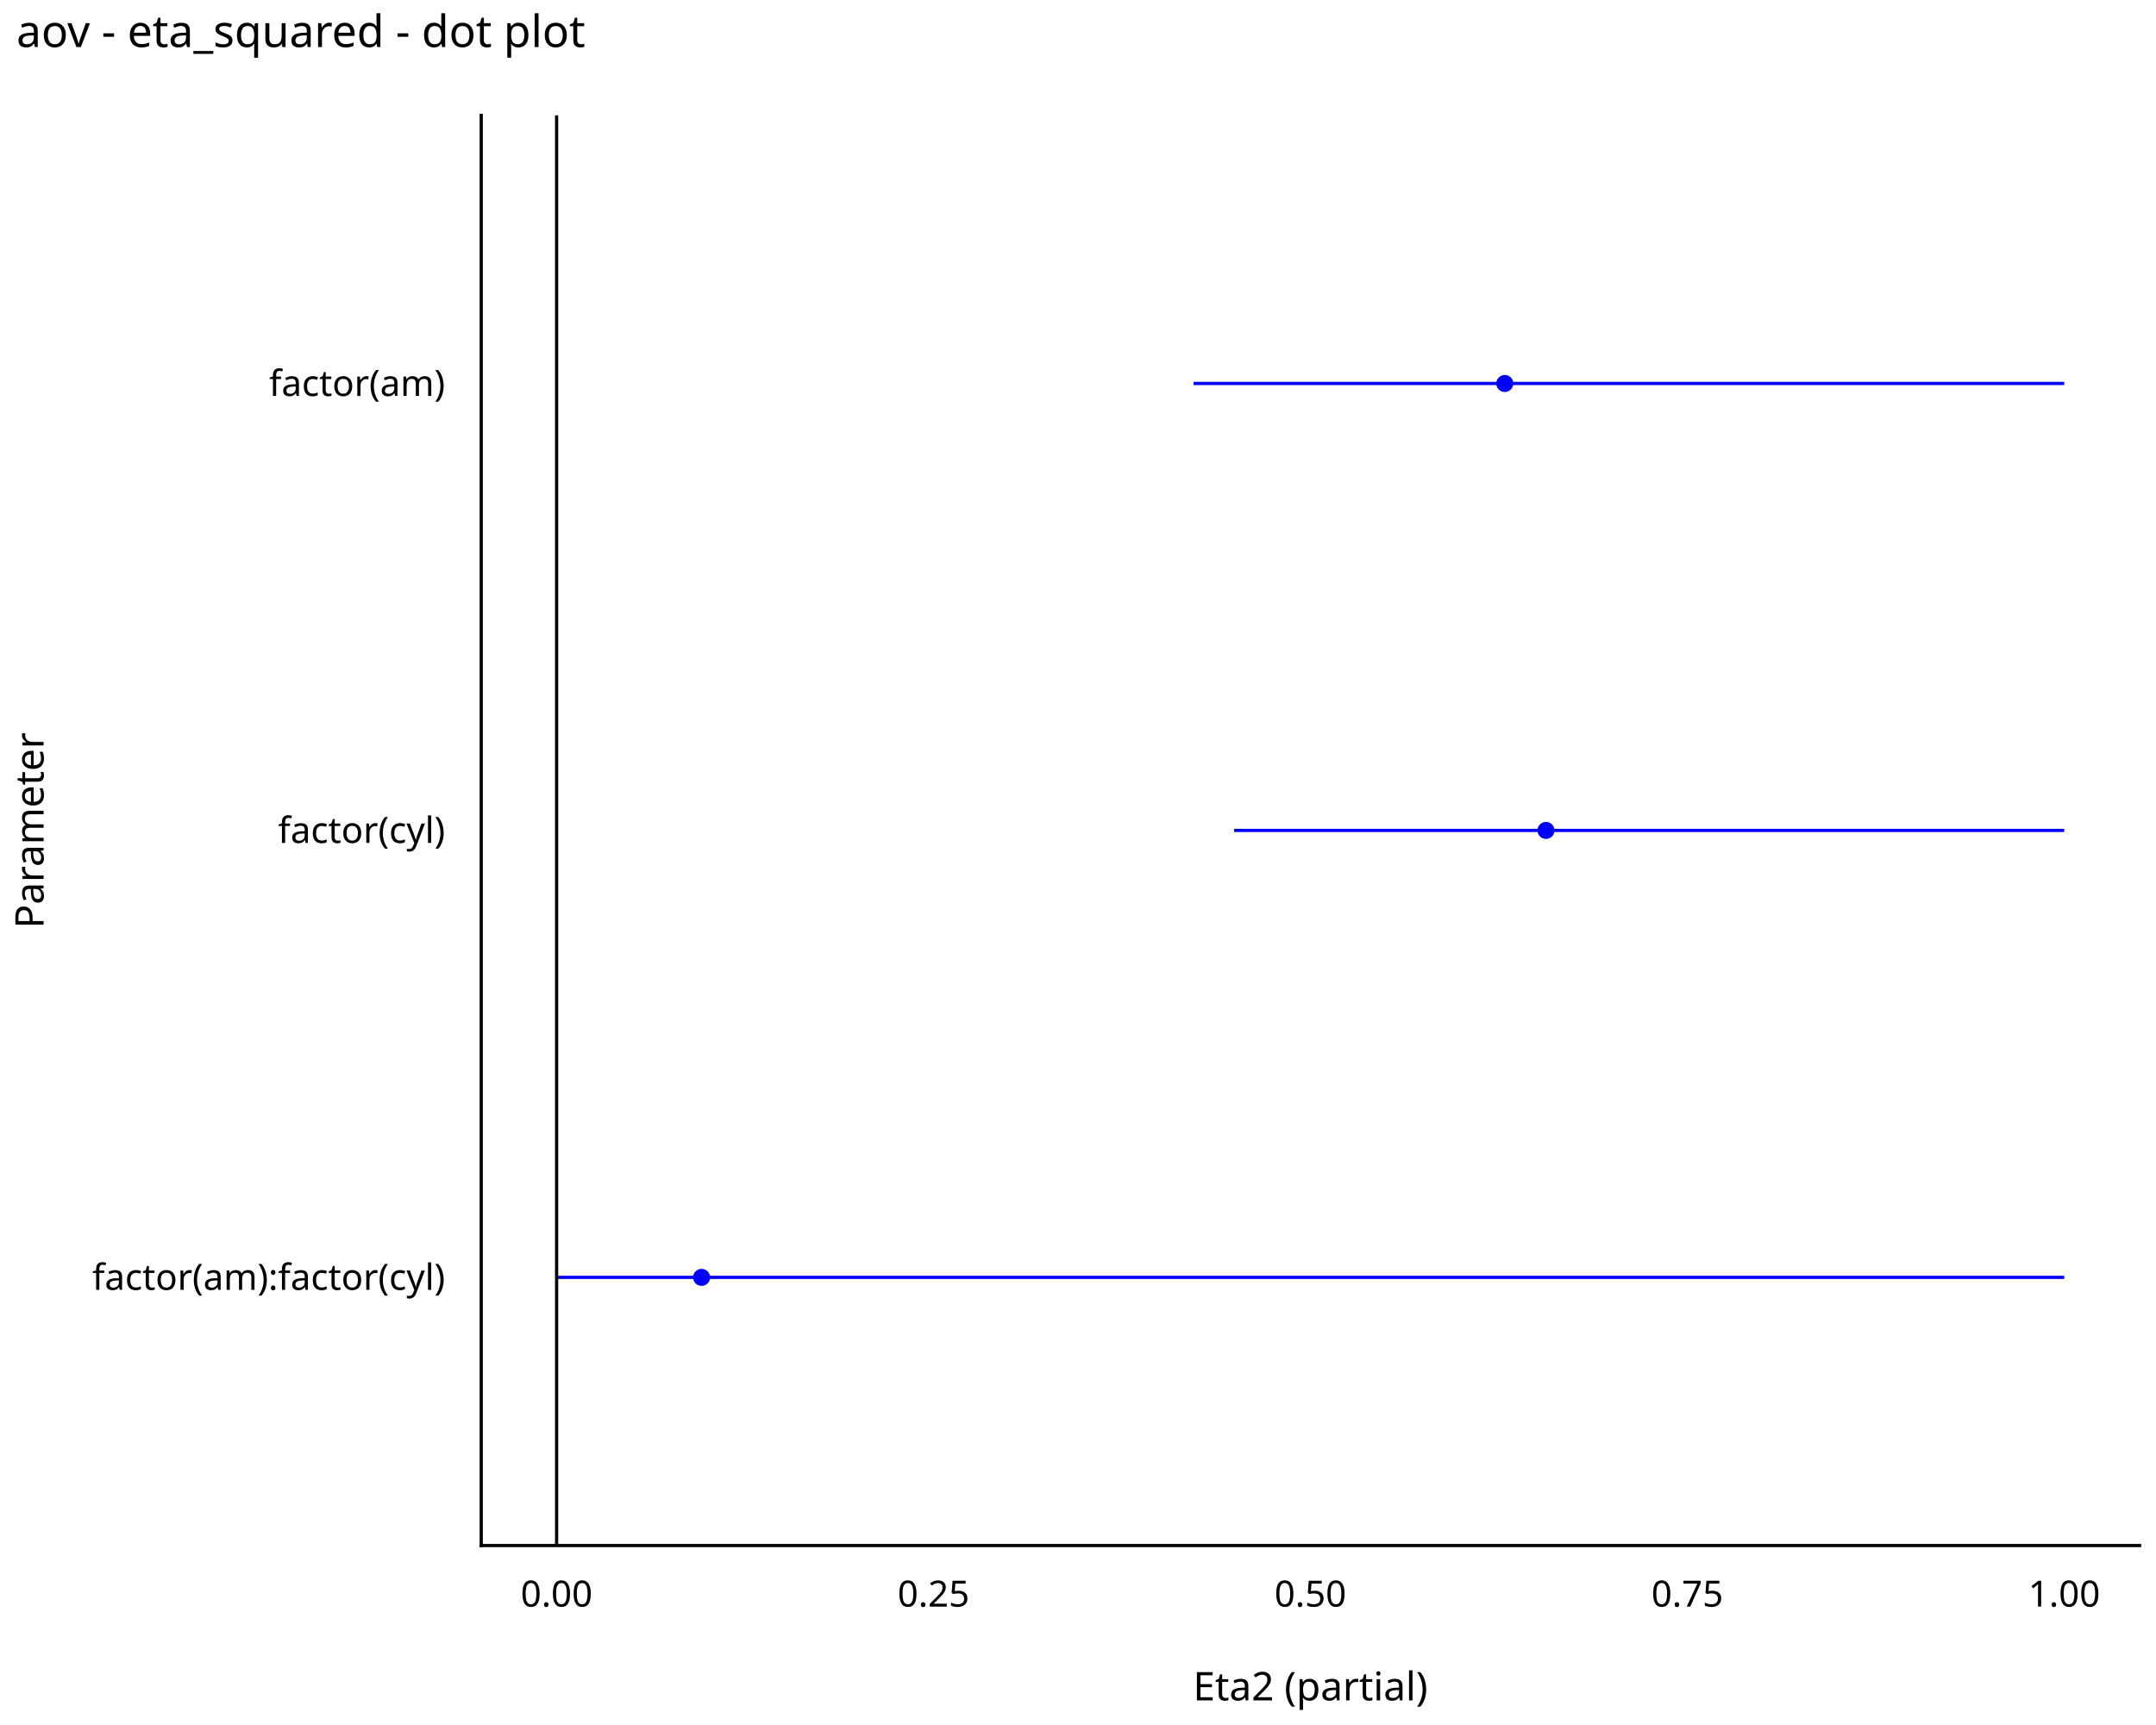
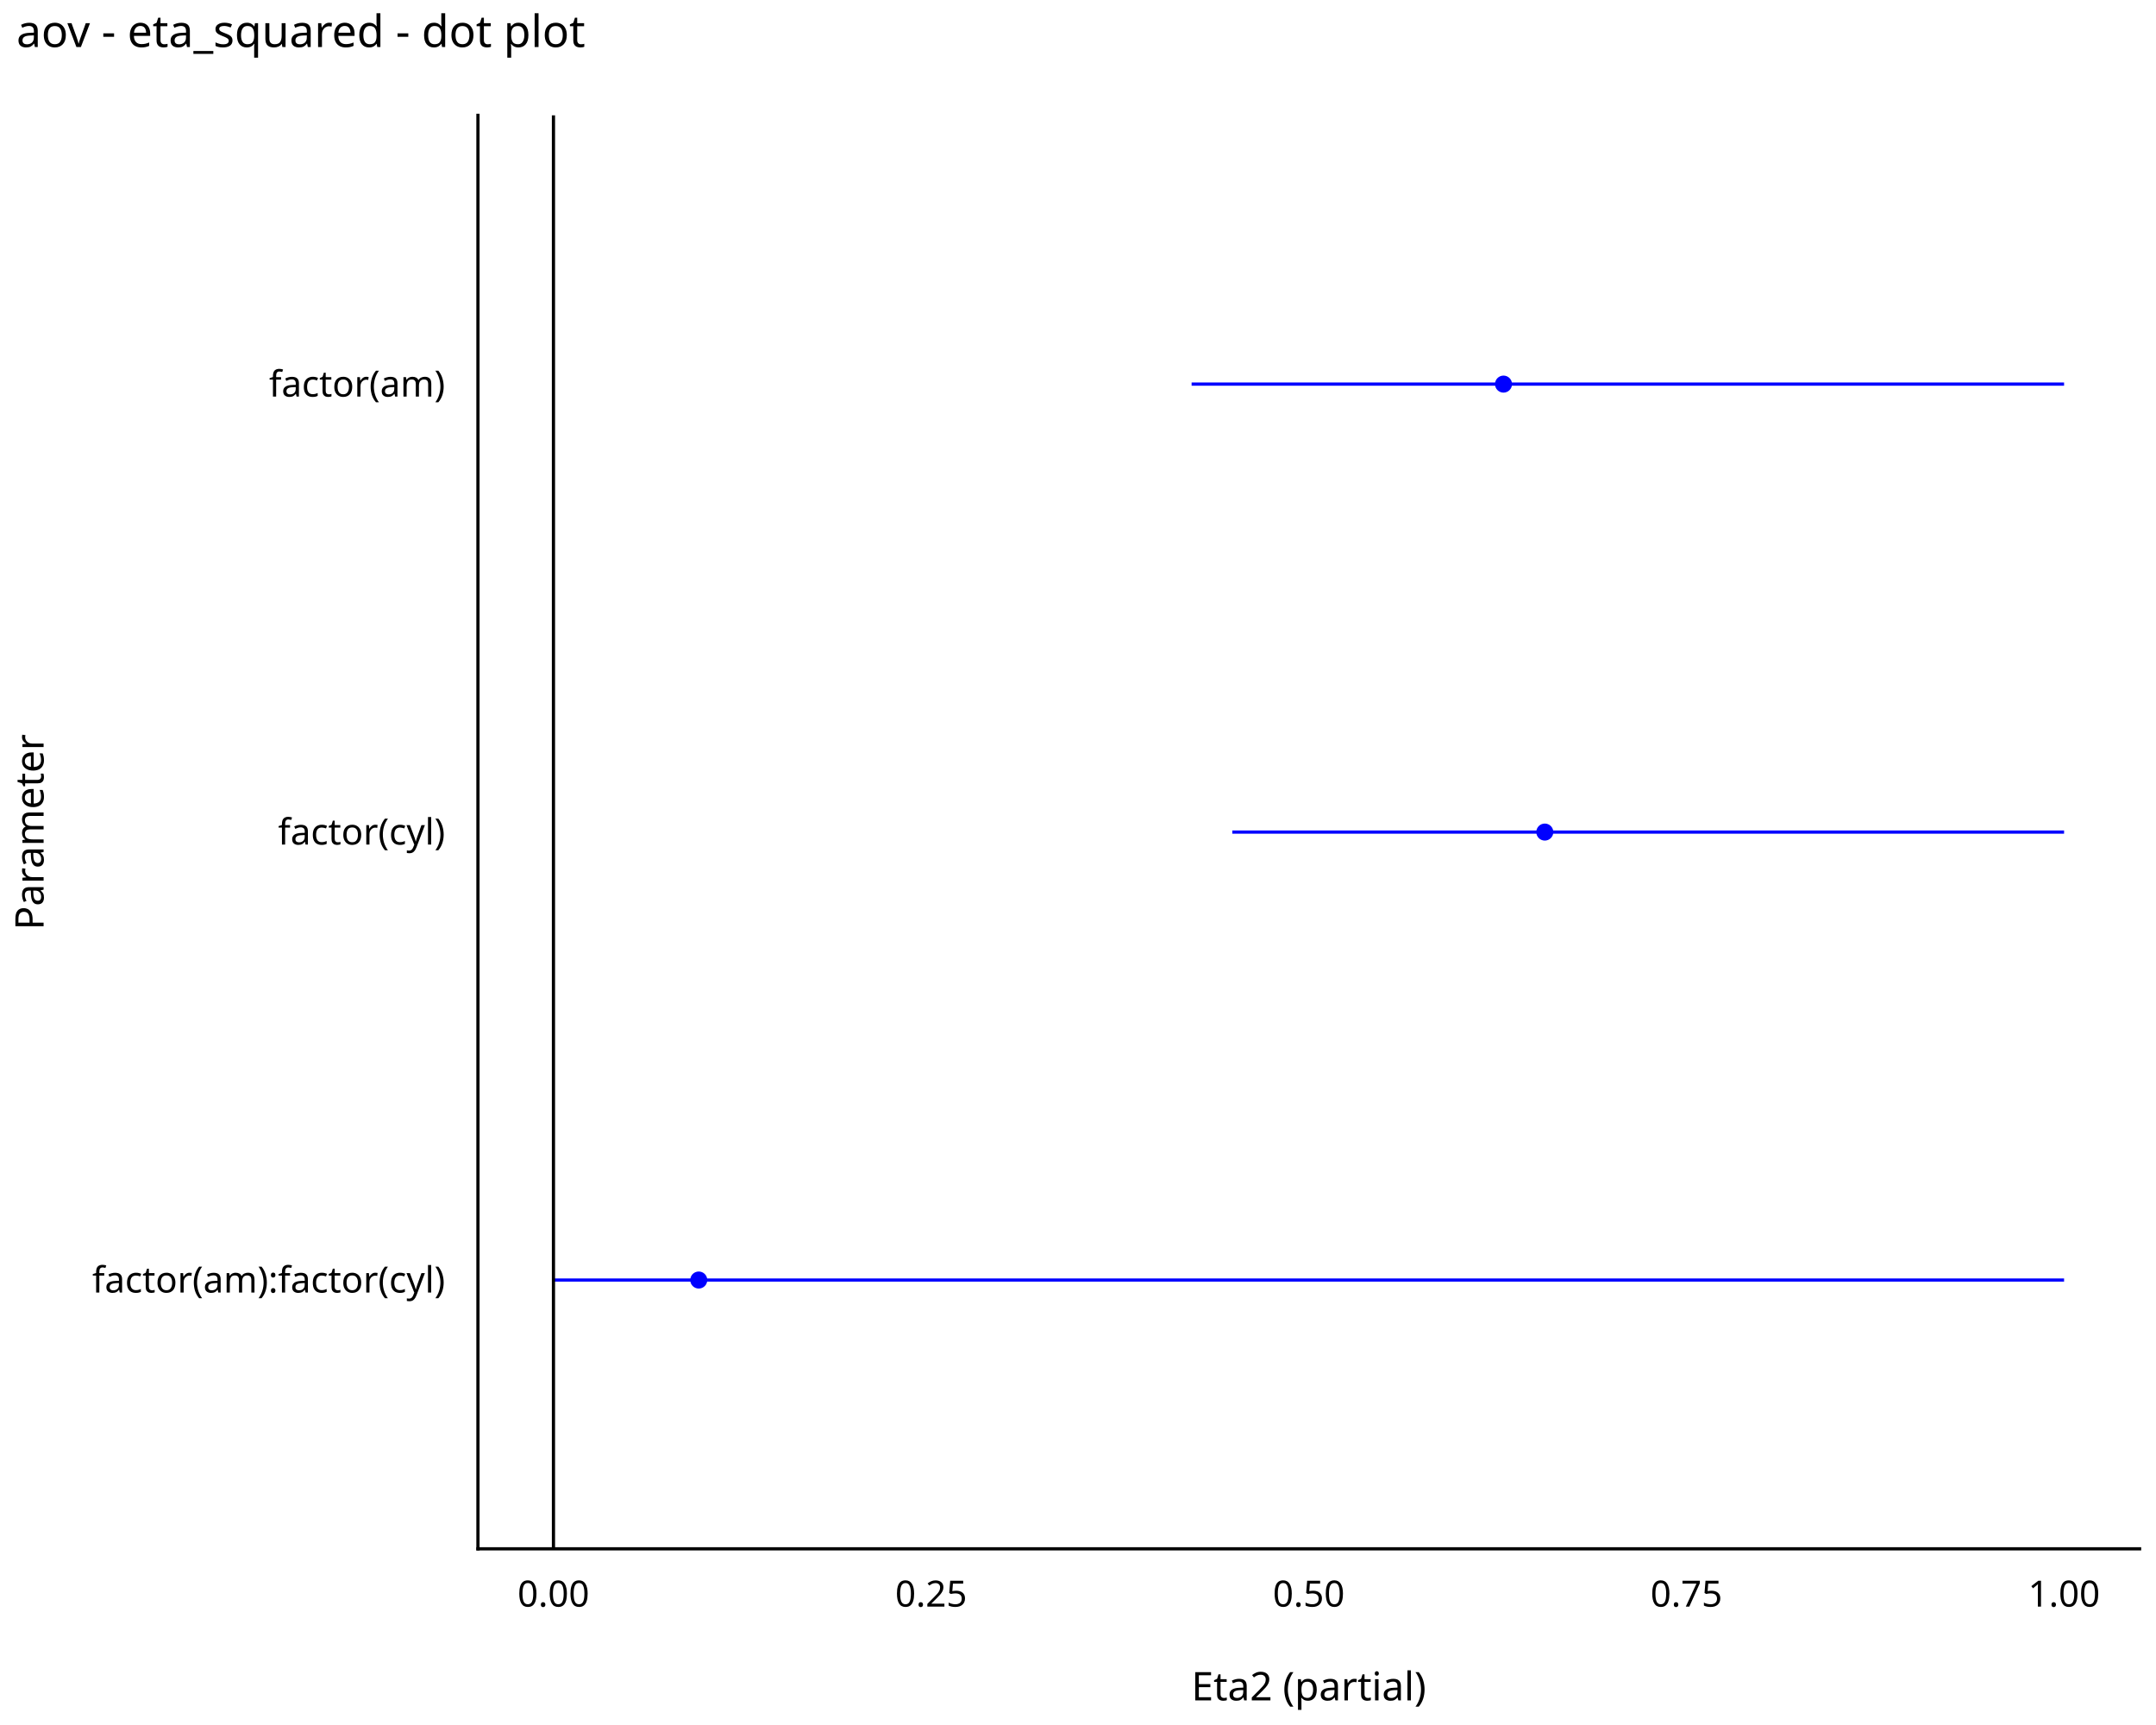
<svg xmlns="http://www.w3.org/2000/svg" class="svglite" data-engine-version="2.0" width="720.00pt" height="576.00pt" viewBox="0 0 720.00 576.00">
  <defs>
    <style type="text/css">
    .svglite line, .svglite polyline, .svglite polygon, .svglite path, .svglite rect, .svglite circle {
      fill: none;
      stroke: #000000;
      stroke-linecap: round;
      stroke-linejoin: round;
      stroke-miterlimit: 10.00;
    }
  </style>
  </defs>
  <rect width="100%" height="100%" style="stroke: none; fill: #FFFFFF;" />
  <defs>
    <clipPath id="cpMC4wMHw3MjAuMDB8MC4wMHw1NzYuMDA=">
      <rect x="0.00" y="0.00" width="720.00" height="576.00" />
    </clipPath>
  </defs>
  <g clip-path="url(#cpMC4wMHw3MjAuMDB8MC4wMHw1NzYuMDA=)">
    <rect x="0.00" y="0.00" width="720.00" height="576.00" style="stroke-width: 1.07; stroke: #FFFFFF; fill: #FFFFFF;" />
  </g>
  <defs>
-     <clipPath id="cpMTYwLjcxfDcxNC41MnwzOC41MXw1MTYuMDg=">
-       <rect x="160.71" y="38.51" width="553.81" height="477.57" />
+     <clipPath id="cpMTU5LjYxfDcxNC41MnwzOC41MXw1MTcuMTc=">
+       <rect x="159.61" y="38.51" width="554.91" height="478.66" />
    </clipPath>
  </defs>
-   <g clip-path="url(#cpMTYwLjcxfDcxNC41MnwzOC41MXw1MTYuMDg=)">
-     <rect x="160.71" y="38.51" width="553.81" height="477.57" style="stroke-width: 1.07; stroke: none; fill: #FFFFFF;" />
-     <polyline points="689.35,128.05 689.35,128.05 " style="stroke-width: 1.07; stroke: #0000FF; stroke-linecap: butt;" />
-     <polyline points="689.35,128.05 398.57,128.05 " style="stroke-width: 1.07; stroke: #0000FF; stroke-linecap: butt;" />
-     <polyline points="398.57,128.05 398.57,128.05 " style="stroke-width: 1.07; stroke: #0000FF; stroke-linecap: butt;" />
-     <polyline points="689.35,277.29 689.35,277.29 " style="stroke-width: 1.07; stroke: #0000FF; stroke-linecap: butt;" />
-     <polyline points="689.35,277.29 412.13,277.29 " style="stroke-width: 1.07; stroke: #0000FF; stroke-linecap: butt;" />
-     <polyline points="412.13,277.29 412.13,277.29 " style="stroke-width: 1.07; stroke: #0000FF; stroke-linecap: butt;" />
-     <polyline points="689.35,426.53 689.35,426.53 " style="stroke-width: 1.07; stroke: #0000FF; stroke-linecap: butt;" />
-     <polyline points="689.35,426.53 185.88,426.53 " style="stroke-width: 1.07; stroke: #0000FF; stroke-linecap: butt;" />
-     <polyline points="185.88,426.53 185.88,426.53 " style="stroke-width: 1.07; stroke: #0000FF; stroke-linecap: butt;" />
-     <circle cx="502.52" cy="128.05" r="2.49" style="stroke-width: 0.71; stroke: #0000FF; fill: #0000FF;" />
-     <circle cx="516.28" cy="277.29" r="2.49" style="stroke-width: 0.71; stroke: #0000FF; fill: #0000FF;" />
-     <circle cx="234.30" cy="426.53" r="2.49" style="stroke-width: 0.71; stroke: #0000FF; fill: #0000FF;" />
-     <line x1="185.88" y1="516.08" x2="185.88" y2="38.51" style="stroke-width: 1.07; stroke-linecap: butt;" />
+   <g clip-path="url(#cpMTU5LjYxfDcxNC41MnwzOC41MXw1MTcuMTc=)">
+     <rect x="159.61" y="38.51" width="554.91" height="478.66" style="stroke-width: 1.07; stroke: none; fill: #FFFFFF;" />
+     <polyline points="689.30,128.26 689.30,128.26 " style="stroke-width: 1.07; stroke: #0000FF; stroke-linecap: butt;" />
+     <polyline points="689.30,128.26 397.94,128.26 " style="stroke-width: 1.07; stroke: #0000FF; stroke-linecap: butt;" />
+     <polyline points="397.94,128.26 397.94,128.26 " style="stroke-width: 1.07; stroke: #0000FF; stroke-linecap: butt;" />
+     <polyline points="689.30,277.84 689.30,277.84 " style="stroke-width: 1.07; stroke: #0000FF; stroke-linecap: butt;" />
+     <polyline points="689.30,277.84 411.53,277.84 " style="stroke-width: 1.07; stroke: #0000FF; stroke-linecap: butt;" />
+     <polyline points="411.53,277.84 411.53,277.84 " style="stroke-width: 1.07; stroke: #0000FF; stroke-linecap: butt;" />
+     <polyline points="689.30,427.42 689.30,427.42 " style="stroke-width: 1.07; stroke: #0000FF; stroke-linecap: butt;" />
+     <polyline points="689.30,427.42 184.83,427.42 " style="stroke-width: 1.07; stroke: #0000FF; stroke-linecap: butt;" />
+     <polyline points="184.83,427.42 184.83,427.42 " style="stroke-width: 1.07; stroke: #0000FF; stroke-linecap: butt;" />
+     <circle cx="502.10" cy="128.26" r="2.49" style="stroke-width: 0.71; stroke: #0000FF; fill: #0000FF;" />
+     <circle cx="515.89" cy="277.84" r="2.49" style="stroke-width: 0.71; stroke: #0000FF; fill: #0000FF;" />
+     <circle cx="233.35" cy="427.42" r="2.49" style="stroke-width: 0.71; stroke: #0000FF; fill: #0000FF;" />
+     <line x1="184.83" y1="517.17" x2="184.83" y2="38.51" style="stroke-width: 1.07; stroke-linecap: butt;" />
  </g>
  <g clip-path="url(#cpMC4wMHw3MjAuMDB8MC4wMHw1NzYuMDA=)">
-     <polyline points="160.71,516.08 160.71,38.51 " style="stroke-width: 1.07; stroke-linecap: square;" />
-     <text x="148.65" y="430.70" text-anchor="end" style="font-size: 12.10px; font-family: sans;" textLength="111.62px" lengthAdjust="spacingAndGlyphs">factor(am):factor(cyl)</text>
-     <text x="148.65" y="281.46" text-anchor="end" style="font-size: 12.10px; font-family: sans;" textLength="53.12px" lengthAdjust="spacingAndGlyphs">factor(cyl)</text>
-     <text x="148.65" y="132.22" text-anchor="end" style="font-size: 12.10px; font-family: sans;" textLength="55.14px" lengthAdjust="spacingAndGlyphs">factor(am)</text>
-     <polyline points="160.71,516.08 714.52,516.08 " style="stroke-width: 1.07; stroke-linecap: square;" />
-     <text x="185.88" y="536.46" text-anchor="middle" style="font-size: 12.10px; font-family: sans;" textLength="23.55px" lengthAdjust="spacingAndGlyphs">0.00</text>
-     <text x="311.75" y="536.46" text-anchor="middle" style="font-size: 12.10px; font-family: sans;" textLength="23.55px" lengthAdjust="spacingAndGlyphs">0.25</text>
-     <text x="437.61" y="536.46" text-anchor="middle" style="font-size: 12.10px; font-family: sans;" textLength="23.55px" lengthAdjust="spacingAndGlyphs">0.50</text>
-     <text x="563.48" y="536.46" text-anchor="middle" style="font-size: 12.10px; font-family: sans;" textLength="23.55px" lengthAdjust="spacingAndGlyphs">0.75</text>
-     <text x="689.35" y="536.46" text-anchor="middle" style="font-size: 12.10px; font-family: sans;" textLength="23.55px" lengthAdjust="spacingAndGlyphs">1.00</text>
-     <text x="437.61" y="567.78" text-anchor="middle" style="font-size: 13.20px; font-family: sans;" textLength="75.56px" lengthAdjust="spacingAndGlyphs">Eta2 (partial)</text>
-     <text transform="translate(14.56,277.29) rotate(-90)" text-anchor="middle" style="font-size: 13.20px; font-family: sans;" textLength="61.63px" lengthAdjust="spacingAndGlyphs">Parameter</text>
+     <polyline points="159.61,517.17 159.61,38.51 " style="stroke-width: 1.07; stroke-linecap: square;" />
+     <text x="148.65" y="431.59" text-anchor="end" style="font-size: 12.10px; font-family: sans;" textLength="111.62px" lengthAdjust="spacingAndGlyphs">factor(am):factor(cyl)</text>
+     <text x="148.65" y="282.00" text-anchor="end" style="font-size: 12.10px; font-family: sans;" textLength="53.12px" lengthAdjust="spacingAndGlyphs">factor(cyl)</text>
+     <text x="148.65" y="132.42" text-anchor="end" style="font-size: 12.10px; font-family: sans;" textLength="55.14px" lengthAdjust="spacingAndGlyphs">factor(am)</text>
+     <polyline points="159.61,517.17 714.52,517.17 " style="stroke-width: 1.07; stroke-linecap: square;" />
+     <text x="184.83" y="536.46" text-anchor="middle" style="font-size: 12.10px; font-family: sans;" textLength="23.55px" lengthAdjust="spacingAndGlyphs">0.00</text>
+     <text x="310.95" y="536.46" text-anchor="middle" style="font-size: 12.10px; font-family: sans;" textLength="23.55px" lengthAdjust="spacingAndGlyphs">0.25</text>
+     <text x="437.07" y="536.46" text-anchor="middle" style="font-size: 12.10px; font-family: sans;" textLength="23.55px" lengthAdjust="spacingAndGlyphs">0.50</text>
+     <text x="563.18" y="536.46" text-anchor="middle" style="font-size: 12.10px; font-family: sans;" textLength="23.55px" lengthAdjust="spacingAndGlyphs">0.75</text>
+     <text x="689.30" y="536.46" text-anchor="middle" style="font-size: 12.10px; font-family: sans;" textLength="23.55px" lengthAdjust="spacingAndGlyphs">1.00</text>
+     <text x="437.07" y="567.78" text-anchor="middle" style="font-size: 13.20px; font-family: sans;" textLength="75.56px" lengthAdjust="spacingAndGlyphs">Eta2 (partial)</text>
+     <text transform="translate(14.56,277.84) rotate(-90)" text-anchor="middle" style="font-size: 13.20px; font-family: sans;" textLength="61.63px" lengthAdjust="spacingAndGlyphs">Parameter</text>
    <text x="5.48" y="15.70" style="font-size: 14.85px; font-family: sans;" textLength="181.63px" lengthAdjust="spacingAndGlyphs">aov - eta_squared - dot plot</text>
  </g>
</svg>
